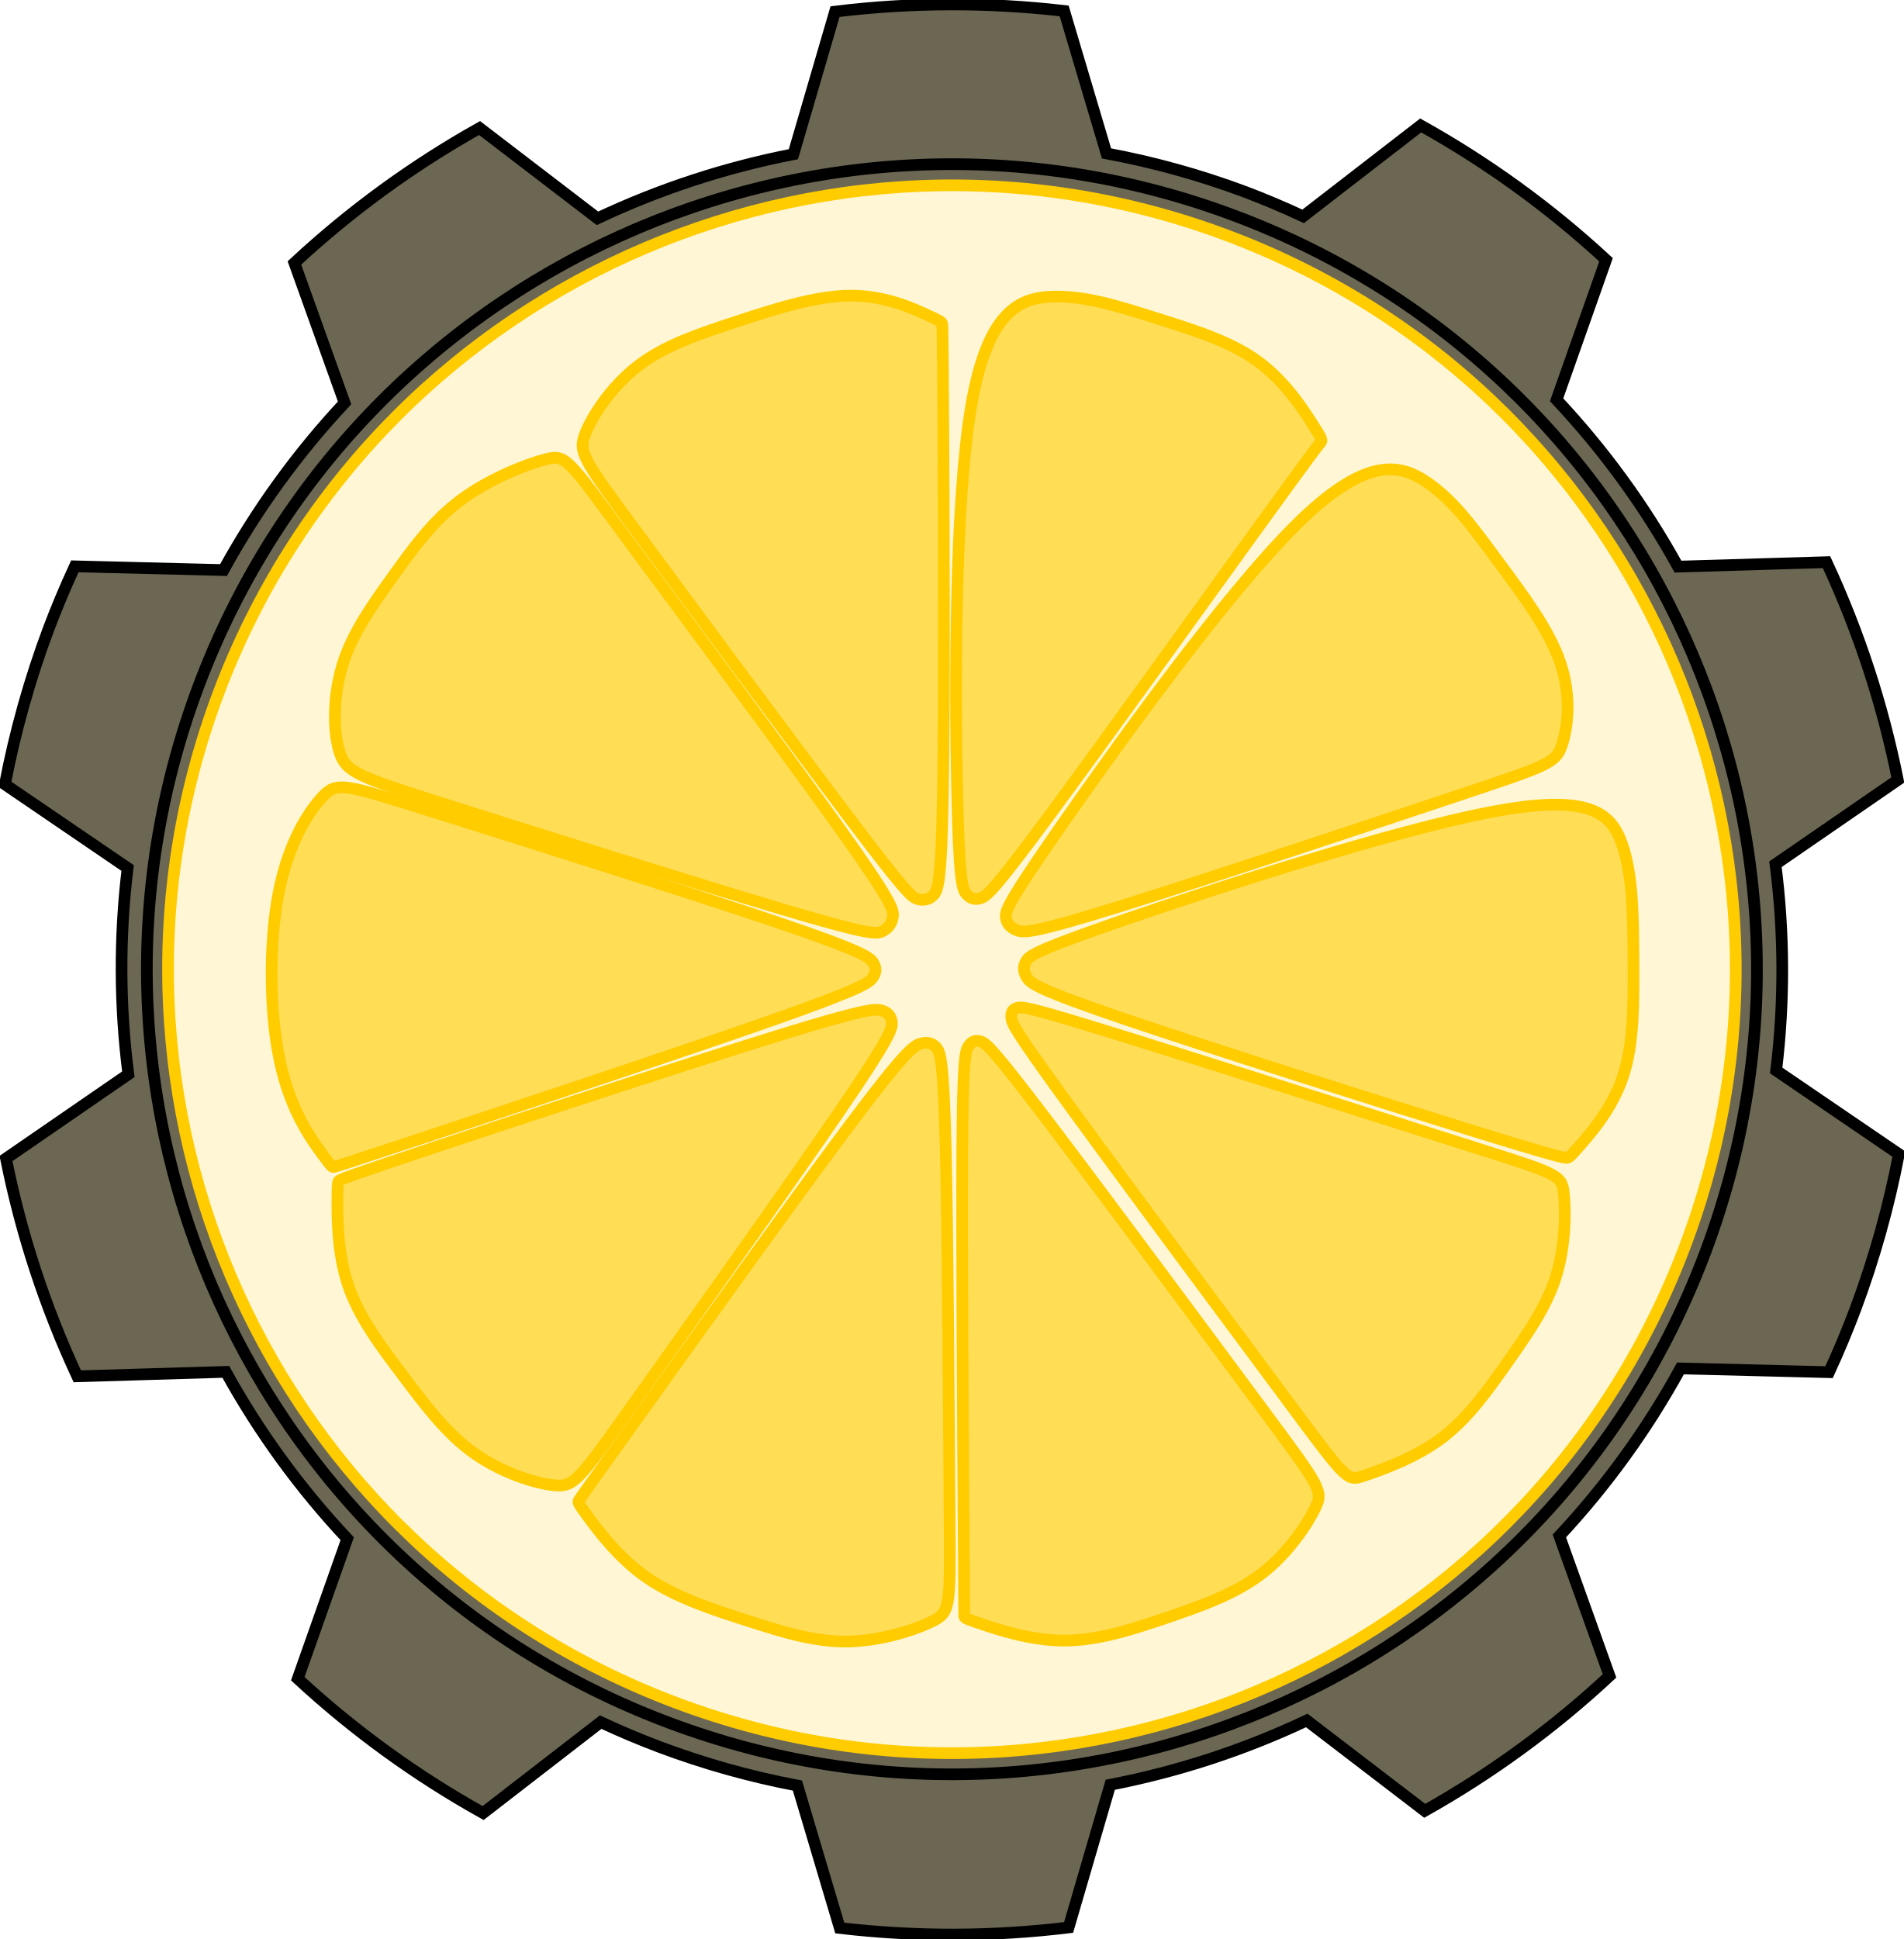
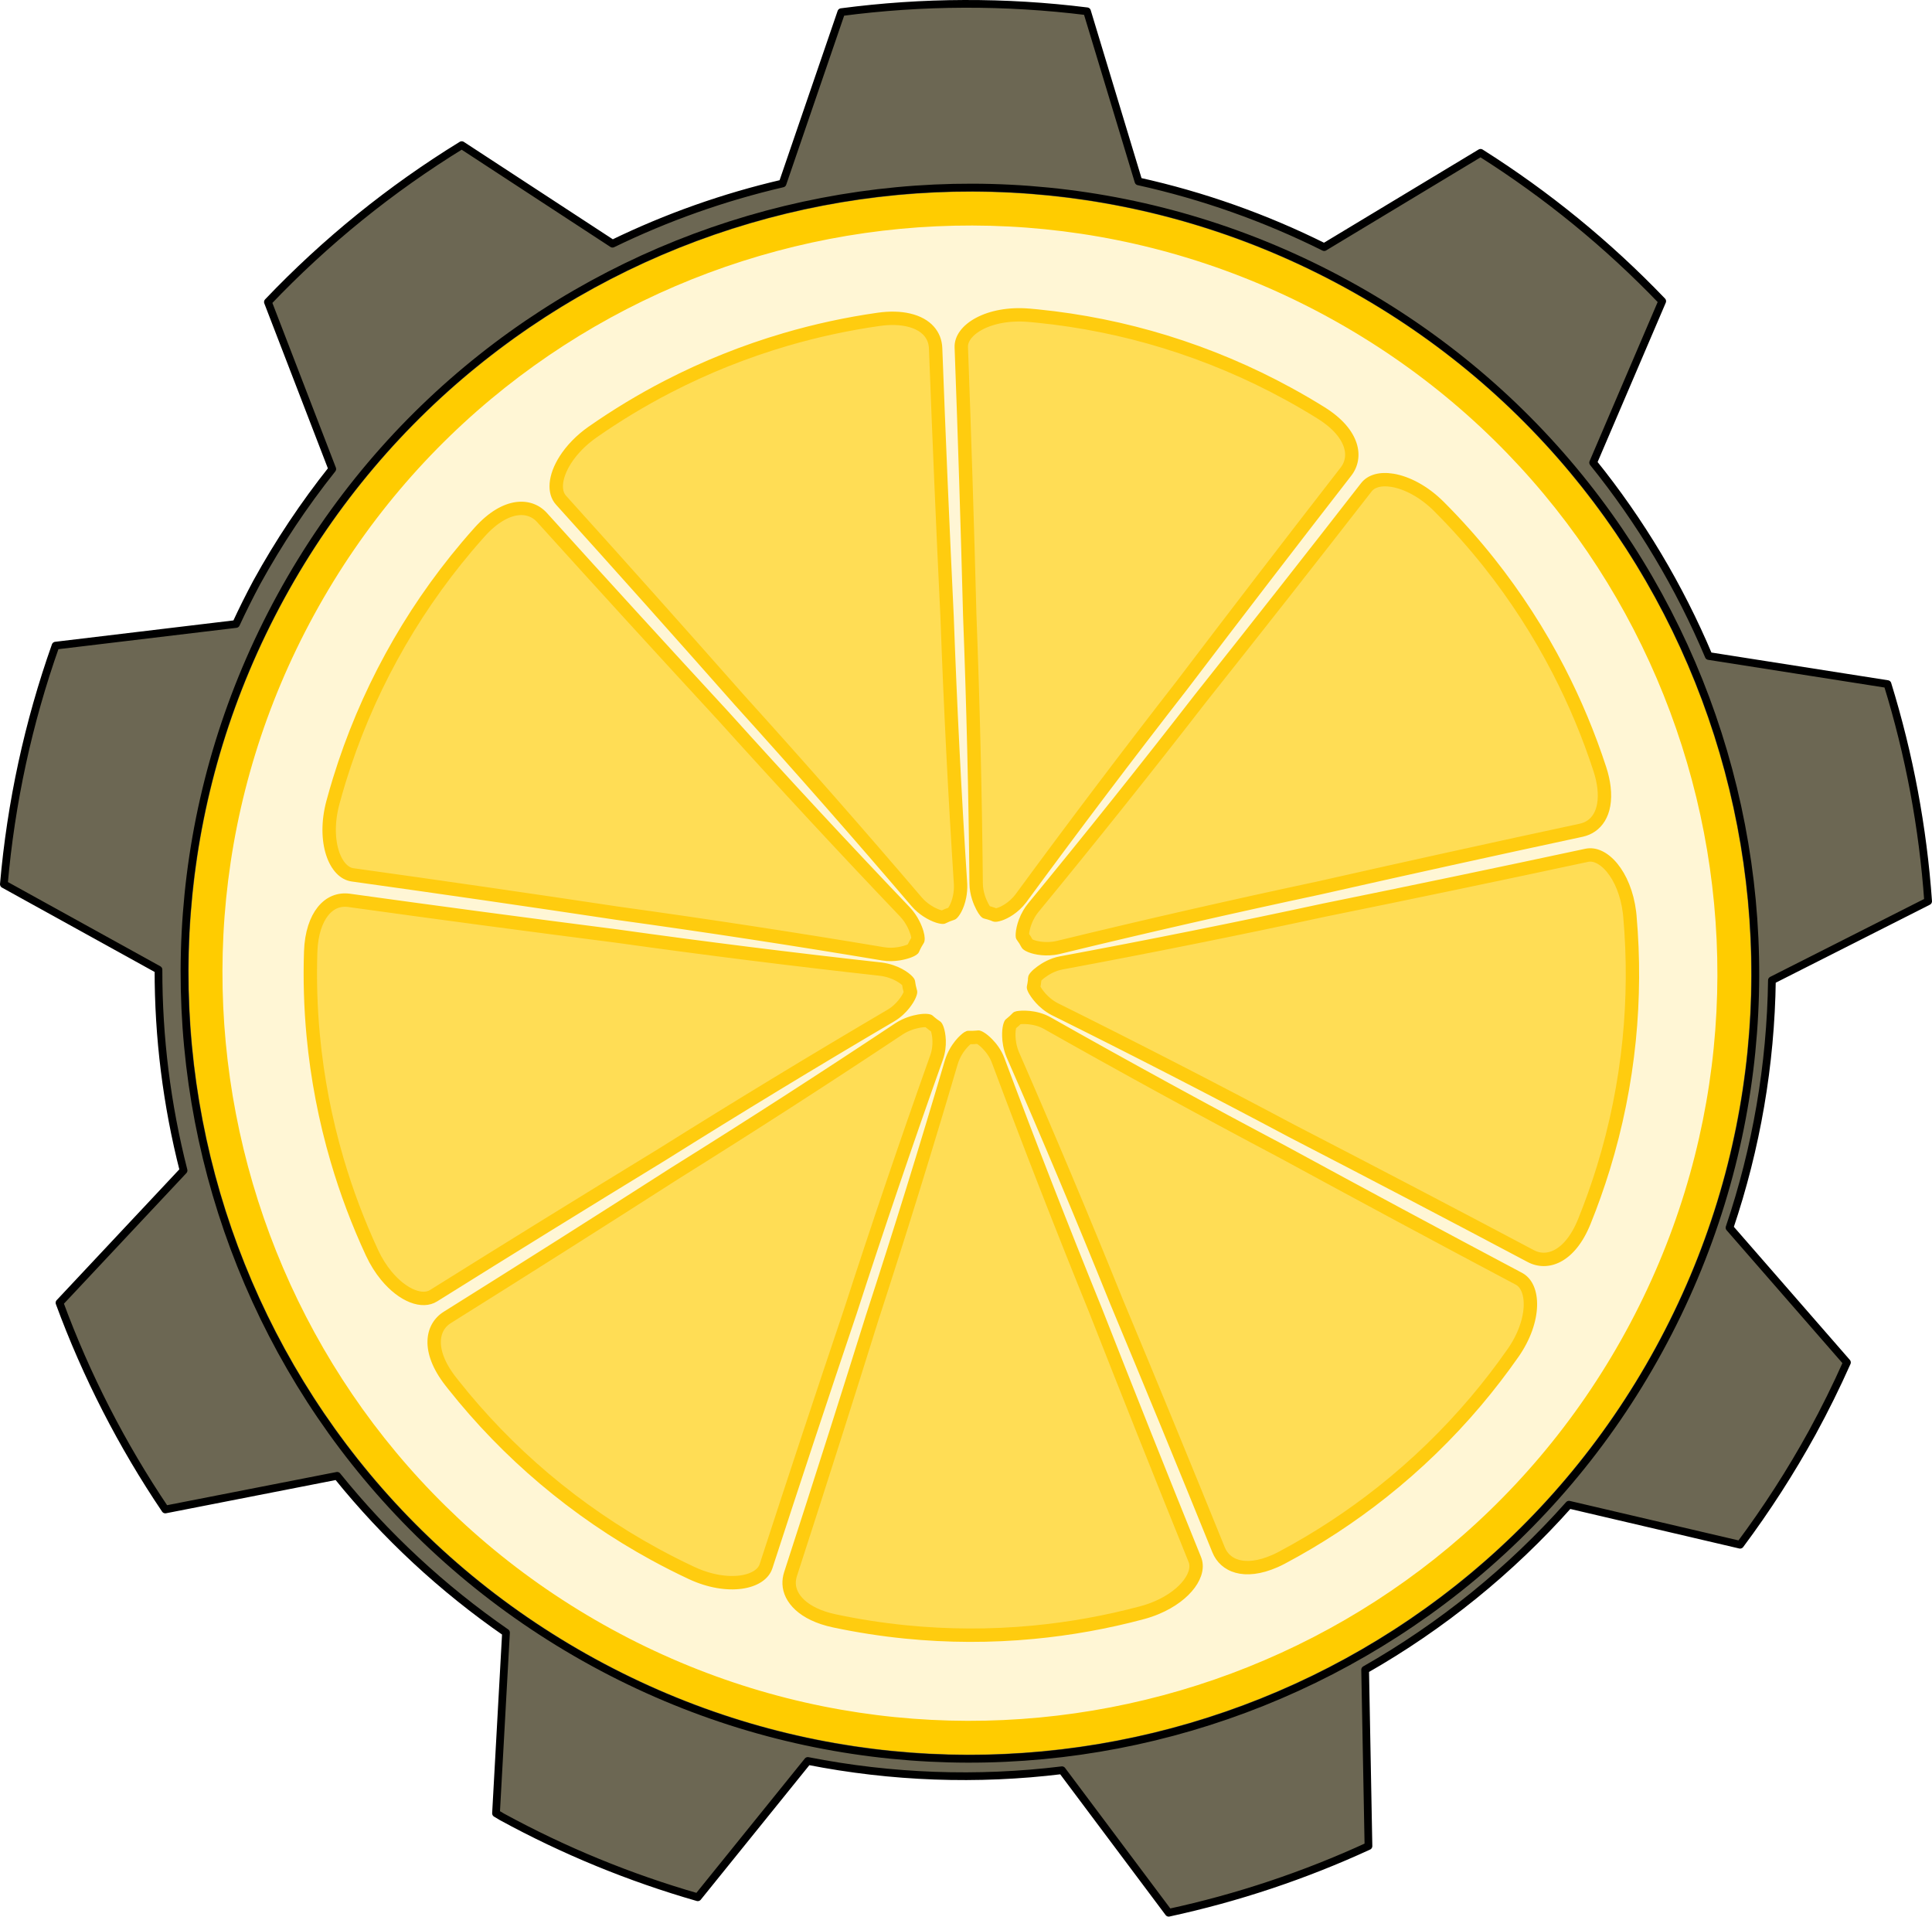
- <svg xmlns="http://www.w3.org/2000/svg" width="616.821" height="628.194" version="1.1" viewBox="0 0 163.2 166.21">
-   <g fill="#6c6753" fillOpacity="1" stroke="#000" strokeDasharray="none" strokeOpacity="1" transform="translate(-23.403 -17.154)">
-     <path strokeWidth="0.765" d="M182.463 129.351a82.75 82.75 0 003.718-13.268l-10.517-7.168a71.22 71.22 0 00-.062-17.68l10.488-7.222a82.75 82.75 0 00-6.112-18.67l-12.731.382a71.22 71.22 0 00-10.407-14.302l4.238-12.001a82.75 82.75 0 00-15.888-11.516l-10.078 7.795a71.22 71.22 0 00-5.05-2.13 71.22 71.22 0 00-11.806-3.268l-3.63-12.212a82.75 82.75 0 00-19.641.06l-3.57 12.222a71.22 71.22 0 00-16.796 5.496l-10.106-7.74a82.75 82.75 0 00-15.872 11.564l4.3 11.997a71.22 71.22 0 00-10.379 14.33L29.817 65.7a82.75 82.75 0 00-2.273 5.422 82.75 82.75 0 00-3.718 13.269l10.517 7.168a71.22 71.22 0 00.062 17.68l-10.488 7.222a82.75 82.75 0 006.112 18.67l12.731-.382a71.22 71.22 0 0010.407 14.302l-4.238 12.001a82.75 82.75 0 0015.888 11.516l10.077-7.795a71.22 71.22 0 005.051 2.13 71.22 71.22 0 0011.817 3.308l3.629 12.21a82.75 82.75 0 0019.616-.046l3.57-12.23a71.22 71.22 0 0016.846-5.513l10.113 7.745a82.75 82.75 0 0015.841-11.564l-4.3-11.996a71.22 71.22 0 0010.382-14.363l12.737.322a82.75 82.75 0 002.267-5.424z" />
-     <circle cx="56.883" cy="-133.557" r="68.993" strokeWidth="0.762" transform="rotate(110.6)" />
-   </g>
-   <g display="inline" transform="translate(-23.403 -17.154)">
-     <circle cx="56.883" cy="-133.557" r="67.179" fill="#fff6d5" fillOpacity="1" stroke="#fc0" strokeDasharray="none" strokeOpacity="1" strokeWidth="2.765" transform="rotate(110.6)" />
-   </g>
-   <g fill="#fd5" stroke="#fc0" strokeDasharray="none" strokeLinecap="butt" strokeLinejoin="miter" strokeOpacity="1" strokeWidth="0.765" transform="translate(-23.403 -17.154)">
-     <path d="M140.355 143.648c1.441-.493 4.324-1.478 6.64-3.222 2.315-1.745 4.062-4.247 5.734-6.631 1.672-2.384 3.268-4.648 4.076-7.272.808-2.624.829-5.607.647-7.14-.18-1.535-.564-1.62-8.073-4-7.51-2.38-22.144-7.055-29.84-9.448-7.694-2.393-8.45-2.504-8.902-2.396-.453.108-.604.434-.528.93.076.496.38 1.162 5.218 7.803 4.839 6.64 14.213 19.254 18.9 25.561 4.687 6.308 4.687 6.308 6.128 5.815z" />
-     <path fillOpacity="1" d="M107.483 156.34c1.416.481 4.247 1.441 7.131 1.445 2.885.004 5.821-.95 8.767-1.948 2.946-.998 5.9-2.042 8.19-3.8 2.29-1.76 3.913-4.234 4.594-5.648.68-1.413.419-1.766-4.247-8.065-4.665-6.299-13.734-18.544-18.558-24.902-4.824-6.357-5.405-6.826-5.87-6.987-.465-.162-.814-.017-1.086.437-.272.453-.466 1.216-.512 9.178-.047 7.963.055 23.126.109 30.96.054 7.836.06 8.344.063 8.597.003.254.003.254 1.42.734z" />
-     <path d="M73.775 147.119c.872 1.189 2.615 3.568 5.09 5.276 2.475 1.708 5.683 2.745 8.655 3.698 2.972.953 5.71 1.82 8.572 1.77 2.863-.051 5.853-1.022 7.33-1.78 1.476-.757 1.44-1.302 1.382-9.175-.058-7.873-.137-23.073-.323-31.004-.187-7.932-.48-8.594-.83-8.973-.35-.378-.757-.473-1.317-.32-.56.154-1.274.555-6.029 6.897-4.754 6.343-13.548 18.627-18.122 25.021-4.573 6.394-4.927 6.897-5.103 7.149-.176.251-.176.251.695 1.44z" />
-     <path d="M52.329 119.943c-.009 1.533-.026 4.6.915 7.38.94 2.781 2.839 5.277 4.702 7.751 1.864 2.475 3.692 4.93 6.06 6.622 2.367 1.693 5.274 2.624 6.943 2.78 1.67.157 2.102-.463 6.674-6.884 4.573-6.42 13.286-18.643 17.714-25.112 4.429-6.47 4.573-7.185 4.516-7.699-.057-.514-.315-.827-.84-1-.527-.171-1.322-.202-8.88 2.138-7.56 2.34-21.882 7.05-29.308 9.526-7.427 2.477-7.957 2.72-8.222 2.842-.265.122-.266.122-.274 1.656z" />
-     <path d="M50.98 116.024c-.891-1.215-2.673-3.646-3.583-7.87-.911-4.226-.95-10.246-.09-14.574.86-4.329 2.62-6.965 3.799-8.192 1.179-1.227 1.776-1.045 9.325 1.329 7.549 2.374 22.048 6.94 29.557 9.482 7.51 2.541 8.029 3.058 8.285 3.5.257.444.25.813-.055 1.25-.306.437-.91.943-8.442 3.597s-21.99 7.456-29.461 9.93c-7.472 2.474-7.958 2.618-8.201 2.69-.243.073-.243.073-1.134-1.142z" />
-     <path d="M70.185 56.517c-1.684.438-4.85 1.688-7.273 3.49-2.424 1.803-4.107 4.157-5.822 6.546-1.715 2.39-3.462 4.812-4.317 7.56-.855 2.75-.82 5.824-.254 7.548.567 1.723 1.664 2.095 9.196 4.483 7.53 2.389 21.496 6.792 28.818 8.968 7.323 2.175 8.003 2.123 8.505 1.878a1.59 1.59 0 00.905-1.268c.078-.585-.094-1.315-4.747-7.822-4.654-6.507-13.789-18.79-18.457-25.118-4.669-6.329-4.87-6.703-6.554-6.265z" />
-     <path d="M102.95 44.183c-1.216-.566-3.65-1.699-6.645-1.687-2.996.013-6.553 1.169-9.782 2.23-3.229 1.063-6.13 2.03-8.412 3.78-2.282 1.75-3.945 4.282-4.552 5.853-.606 1.572-.157 2.184 4.516 8.508 4.672 6.325 13.567 18.36 18.269 24.576 4.702 6.216 5.21 6.61 5.699 6.768.489.157.96.076 1.353-.301.395-.377.713-1.05.843-9s.073-23.173.03-31.08c-.044-7.906-.073-8.493-.087-8.787-.014-.294-.015-.294-1.231-.86z" />
-     <path d="M135.989 53.62c-.795-1.256-2.383-3.768-4.779-5.507-2.395-1.739-5.596-2.705-8.646-3.669-3.05-.963-5.948-1.925-8.82-1.866-2.872.06-5.717 1.139-7.116 9.552-1.399 8.412-1.352 24.158-1.186 32.369.167 8.21.453 8.887.797 9.286.345.4.747.52 1.246.356.498-.164 1.092-.614 5.746-6.905s13.367-18.423 17.97-24.79c4.601-6.367 5.092-6.968 5.337-7.269.245-.3.245-.3-.55-1.557z" />
-     <path d="M157.283 81.064c.518-1.494.85-4.248-.134-7.13-.983-2.884-3.281-5.896-5.302-8.633-2.02-2.738-3.763-5.2-6.097-6.795-2.334-1.593-5.257-2.318-11.307 3.703-6.05 6.021-15.226 18.787-19.93 25.535-4.705 6.748-4.939 7.478-4.885 8.027.053.55.393.92.964 1.133.57.213 1.37.268 8.868-2.071 7.5-2.34 21.696-7.073 29.148-9.557 7.451-2.484 8.157-2.718 8.675-4.212z" />
-     <path fillOpacity="1" d="M158.816 115.374c.935-1.061 2.806-3.185 3.73-5.984.925-2.799.902-6.274.884-9.875-.018-3.601-.032-7.33-.98-10.02-.947-2.69-2.828-4.343-11.257-2.732-8.428 1.61-23.402 6.485-31.183 9.159-7.78 2.674-8.366 3.147-8.643 3.616-.276.47-.243.936.08 1.431.324.495.939 1.019 8.408 3.554 7.47 2.534 21.795 7.08 29.275 9.4 7.48 2.322 8.115 2.417 8.433 2.465.318.048.318.048 1.253-1.014z" />
+ <svg xmlns="http://www.w3.org/2000/svg" width="250.405mm" height="248.349mm" viewBox="0 0 250.405 248.349" version="1.1" id="svg5">
+   <defs id="defs2">
+     <clipPath clipPathUnits="userSpaceOnUse" id="clipPath3647">
+       <path id="path3649" style="fill:none;fill-opacity:1;stroke:#ffcc0f;stroke-width:0.5;stroke-linecap:round;stroke-linejoin:round;stroke-dasharray:none;stroke-opacity:1" d="m 316.362,146.476 c -0.308,2.782 -0.743,5.558 -1.307,8.322 v 0 c -1.214,5.928 -3.009,11.71 -5.365,17.284 v 0 c -2.175,5.138 -4.803,10.049 -7.858,14.69 -0.209,0.317 -0.422,0.617 -0.638,0.898 0,0 0,0 0,0 -3.034,3.954 -6.388,4.238 -8.521,2.502 -9.571,-7.832 -19.184,-15.613 -28.837,-23.342 -9.487,-7.785 -19.084,-15.434 -28.787,-22.944 -0.901,-0.72 -1.488,-1.537 -1.849,-2.153 -0.627,-1.066 -0.761,-1.86 -0.661,-2.109 0.022,-0.049 0.043,-0.098 0.064,-0.147 0.147,-0.345 0.272,-0.716 0.367,-1.087 0.025,-0.096 0.112,-0.211 0.259,-0.336 0.393,-0.33 2.173,-1.483 4.359,-1.451 12.307,0.177 24.616,0.18 36.925,0.009 12.329,-0.023 24.658,-0.111 36.987,-0.265 2.99,-0.037 5.499,4.394 4.864,10.13 z m -27.889,56.294 c -3.716,3.544 -7.722,6.77 -11.987,9.653 v 0 c -4.909,3.317 -10.129,6.151 -15.606,8.469 -3.068,1.297 -6.198,2.424 -9.381,3.377 -4.467,1.338 -7.473,0.221 -8.673,-1.774 -0.273,-0.454 -0.46,-0.958 -0.564,-1.499 -1.24,-6.579 -2.5,-13.154 -3.779,-19.725 -1.084,-5.568 -2.181,-11.133 -3.293,-16.695 -2.26,-12.062 -4.693,-24.091 -7.3,-36.081 -0.456,-2.254 0.198,-4.041 0.46,-4.514 0.102,-0.182 0.207,-0.299 0.298,-0.348 0.335,-0.163 0.669,-0.357 0.982,-0.568 0.06,-0.041 0.121,-0.083 0.181,-0.126 0.228,-0.163 1.014,-0.169 2.09,0.161 0.721,0.222 1.722,0.635 2.627,1.419 9.308,8.053 18.73,15.974 28.264,23.761 9.455,7.912 18.953,15.774 28.492,23.586 2.008,1.644 1.58,5.608 -1.334,9.285 0,0 0,0 0,0 -0.441,0.556 -0.934,1.099 -1.478,1.617 z m -57.552,25.171 c -1.925,0.121 -3.852,0.181 -5.777,0.18 -6.164,0.003 -12.338,-0.618 -18.452,-1.864 v 0 c -5.928,-1.214 -11.71,-3.009 -17.284,-5.365 -0.199,-0.084 -0.397,-0.169 -0.595,-0.255 -5.295,-2.285 -6.387,-5.882 -4.961,-8.439 6.054,-10.784 12.05,-21.601 17.987,-32.449 6.021,-10.694 11.888,-21.472 17.599,-32.332 0.646,-1.185 1.503,-1.989 2.083,-2.45 0.777,-0.619 1.383,-0.837 1.627,-0.785 0.108,0.027 0.216,0.052 0.324,0.073 0.31,0.066 0.649,0.112 1.002,0.139 0.157,0.012 0.391,0.15 0.669,0.407 0.544,0.498 1.66,1.892 1.971,3.84 1.94,12.153 4.055,24.28 6.343,36.375 2.147,12.14 4.359,24.269 6.637,36.386 0.553,2.94 -3.427,6.177 -9.174,6.538 z m -60.227,-17.714 c -3.703,-2.731 -7.191,-5.733 -10.445,-8.986 v 0 c -4.149,-4.149 -7.889,-8.682 -11.182,-13.553 v -1e-5 c -2.182,-3.23 -4.155,-6.594 -5.91,-10.077 -1.199,-2.381 -1.526,-4.475 -1.251,-6.082 0.311,-1.814 1.378,-3.017 2.859,-3.583 11.565,-4.381 23.106,-8.825 34.622,-13.332 11.481,-4.334 22.899,-8.833 34.248,-13.497 0.277,-0.109 0.546,-0.196 0.802,-0.267 0,0 0,0 0,0 1.962,-0.536 3.469,-0.189 3.91,0.033 0.109,0.055 0.187,0.114 0.232,0.172 0.255,0.351 0.547,0.693 0.855,1.001 0.018,0.018 0.037,0.037 0.056,0.055 0.22,0.216 0.381,1.155 0.14,2.478 -0.125,0.682 -0.374,1.564 -0.894,2.433 -6.321,10.561 -12.491,21.212 -18.508,31.952 -6.155,10.683 -12.252,21.399 -18.292,32.148 -1.118,1.99 -4.317,2.435 -7.917,0.979 0,0 0,0 0,0 -1.113,-0.45 -2.244,-1.076 -3.326,-1.875 z m -34.758,-52.279 c -0.253,-1.045 -0.487,-2.096 -0.703,-3.15 v -1e-5 c -1.246,-6.114 -1.867,-12.287 -1.864,-18.452 -0.003,-6.164 0.618,-12.338 1.864,-18.452 v 0 c 0.181,-0.883 0.375,-1.764 0.581,-2.64 1.323,-5.614 4.677,-7.325 7.444,-6.368 11.676,4.077 23.373,8.092 35.092,12.043 11.581,4.06 23.219,7.953 34.91,11.678 1.482,0.496 2.526,1.358 3.057,1.88 0.544,0.536 0.783,1 0.774,1.244 -0.014,0.202 -0.021,0.408 -0.022,0.615 8e-4,0.281 0.014,0.56 0.039,0.83 0.019,0.203 -0.154,0.555 -0.513,0.973 -0.482,0.559 -1.622,1.671 -3.238,2.232 -11.628,4.034 -23.198,8.236 -34.706,12.605 -11.578,4.237 -23.134,8.537 -34.666,12.899 -2.797,1.058 -6.684,-2.291 -8.049,-7.936 z m 6.987,-62.399 c 1.813,-3.65 3.864,-7.171 6.144,-10.545 v 0 c 3.292,-4.871 7.032,-9.404 11.182,-13.553 l 1e-5,-2e-6 c 3.13,-3.13 6.478,-6.027 10.026,-8.675 1.364,-1.018 2.677,-1.665 3.87,-2 2.775,-0.778 4.832,0.129 5.905,1.917 6.331,10.624 12.719,21.214 19.163,31.769 6.269,10.551 12.688,21.01 19.255,31.375 0.364,0.594 0.605,1.175 0.767,1.681 0,0 0,0 0,0 0.502,1.57 0.36,2.739 0.181,3.1 -0.023,0.046 -0.048,0.084 -0.073,0.112 -0.323,0.334 -0.626,0.702 -0.882,1.077 -0.011,0.017 -0.026,0.034 -0.042,0.05 -0.252,0.249 -1.341,0.577 -2.88,0.45 -0.586,-0.049 -1.287,-0.168 -2.016,-0.446 -11.501,-4.384 -23.065,-8.602 -34.689,-12.653 -11.593,-4.196 -23.209,-8.33 -34.847,-12.401 -1.805,-0.631 -2.794,-2.88 -2.589,-5.859 0.116,-1.683 0.614,-3.558 1.527,-5.398 z m 45.409,-43.286 c 0.358,-0.157 0.716,-0.311 1.076,-0.464 5.574,-2.357 11.356,-4.152 17.284,-5.365 6.114,-1.246 12.287,-1.867 18.452,-1.864 1.753,-7.94e-4 3.506,0.049 5.258,0.149 5.712,0.326 7.982,3.325 7.523,6.218 -1.973,12.208 -3.881,24.427 -5.723,36.655 -1.974,12.112 -3.774,24.251 -5.401,36.413 -0.271,1.819 -1.141,3.094 -1.657,3.66 -0.374,0.414 -0.693,0.624 -0.883,0.65 -0.276,0.027 -0.542,0.067 -0.789,0.12 -0.171,0.035 -0.344,0.076 -0.516,0.124 -0.213,0.059 -0.686,-0.105 -1.3,-0.515 -0.64,-0.426 -1.753,-1.289 -2.497,-2.621 -6.004,-10.744 -12.162,-21.402 -18.473,-31.972 -6.193,-10.661 -12.443,-21.289 -18.751,-31.883 -1.53,-2.569 1.076,-6.974 6.395,-9.305 z m 62.665,-3.99 c 3.356,0.984 6.654,2.161 9.883,3.526 5.477,2.319 10.696,5.152 15.606,8.469 v 2e-6 c 4.121,2.785 8,5.891 11.609,9.294 0.721,0.68 1.316,1.366 1.792,2.04 2.25,3.185 1.818,5.959 -0.032,7.562 -9.367,8.075 -18.691,16.199 -27.971,24.373 -9.306,8 -18.498,16.132 -27.571,24.392 -0.709,0.626 -1.441,1.027 -2.037,1.284 -1.38,0.595 -2.382,0.576 -2.634,0.418 -0.004,-0.003 -0.008,-0.005 -0.011,-0.008 -0.369,-0.249 -0.768,-0.473 -1.163,-0.653 -0.054,-0.025 -0.111,-0.072 -0.168,-0.142 -0.27,-0.331 -0.883,-1.747 -0.828,-3.594 0.011,-0.344 0.045,-0.715 0.119,-1.103 2.305,-12.09 4.436,-24.214 6.391,-36.367 2.104,-12.148 4.143,-24.307 6.116,-36.478 0.224,-1.38 1.366,-2.478 3.14,-3.1 2.034,-0.712 4.842,-0.771 7.76,0.085 z m 50.547,37.211 c 3.179,4.769 5.904,9.827 8.147,15.125 2.357,5.574 4.152,11.356 5.365,17.284 v 0 c 0.528,2.592 0.944,5.195 1.248,7.804 0.662,5.692 -1.903,8.42 -4.832,8.466 -12.366,0.156 -24.732,0.378 -37.095,0.665 -12.272,0.137 -24.54,0.448 -36.801,0.932 -2.069,0.05 -3.665,-0.816 -4.179,-1.157 -0.278,-0.187 -0.437,-0.362 -0.48,-0.494 -0.087,-0.306 -0.194,-0.61 -0.315,-0.895 -0.046,-0.109 -0.095,-0.219 -0.147,-0.328 -0.107,-0.224 -0.002,-0.849 0.392,-1.69 0.329,-0.706 0.946,-1.783 2.003,-2.644 9.539,-7.777 18.968,-15.69 28.284,-23.737 9.426,-7.947 18.81,-15.944 28.152,-23.991 2.189,-1.885 6.714,-0.283 9.929,4.184 0,0 0,0 0,0 0.112,0.156 0.222,0.314 0.329,0.476 z" />
+     </clipPath>
+   </defs>
+   <g id="layer1" transform="translate(-99.8445,-10.97862)">
+     <path id="path1114" style="fill:#6c6753;fill-opacity:1;stroke:#000000;stroke-width:1;stroke-linecap:round;stroke-linejoin:round;stroke-dasharray:none;stroke-opacity:1" d="m 291.741,30.781 -20.271,12.218 a 104.597,104.597 0 0 0 -24.069,-8.517 l -6.669,-22.04 a 125.149,125.149 0 0 0 -31.85,0.11 L 201.272,34.753 A 104.597,104.597 0 0 0 179.233,42.556 L 159.69,29.784 A 125.149,125.149 0 0 0 134.568,50.113 l 8.341,21.639 a 104.597,104.597 0 0 0 -9.78,14.679 104.597,104.597 0 0 0 -2.695,5.405 l -23.388,2.803 a 125.149,125.149 0 0 0 -6.701,30.916 l 20.04,11.072 a 104.597,104.597 0 0 0 3.251,26.019 l -16.081,17.146 a 125.149,125.149 0 0 0 13.715,26.782 l 22.272,-4.361 a 104.597,104.597 0 0 0 21.885,20.316 l -1.295,23.415 a 125.149,125.149 0 0 0 0.778,0.465 125.149,125.149 0 0 0 25.372,10.415 l 14.263,-17.663 a 104.597,104.597 0 0 0 32.942,1.202 l 13.832,18.466 a 125.149,125.149 0 0 0 25.891,-8.639 l -0.431,-22.849 a 104.597,104.597 0 0 0 26.419,-21.386 l 22.179,5.188 a 125.149,125.149 0 0 0 9.364,-14.549 125.149,125.149 0 0 0 4.485,-9.071 l -15.22,-17.46 a 104.597,104.597 0 0 0 5.495,-32.056 l 20.247,-10.243 A 125.149,125.149 0 0 0 344.481,99.621 L 321.31,95.984 A 104.597,104.597 0 0 0 306.332,70.926 l 8.951,-20.919 a 125.149,125.149 0 0 0 -23.541,-19.226 z" />
+     <circle style="fill:#fff6d5;fill-opacity:1;stroke:#ffcc00;stroke-width:4.379;stroke-linecap:round;stroke-linejoin:round;stroke-dasharray:none;stroke-opacity:1" id="circle6700" cx="263.665" cy="12.144" r="99.051" transform="rotate(28.65203)" />
+     <path id="path897" style="fill:#ffdd55;fill-opacity:1;stroke:#ffcc0f;stroke-width:0.47;stroke-linecap:round;stroke-linejoin:round;stroke-dasharray:none;stroke-opacity:1" d="m 296.453,186.675 c -1.508,2.157 -3.119,4.251 -4.831,6.278 v 0 c -3.675,4.345 -7.763,8.307 -12.221,11.844 v 0 c -4.111,3.259 -8.494,6.127 -13.108,8.579 -0.316,0.168 -0.626,0.319 -0.931,0.453 0,0 0,0 0,0 -4.287,1.894 -7.183,0.617 -8.16,-1.778 -4.367,-10.779 -8.791,-21.534 -13.272,-32.265 -4.319,-10.702 -8.789,-21.341 -13.41,-31.914 -0.419,-1 -0.535,-1.939 -0.555,-2.611 -0.037,-1.162 0.211,-1.878 0.406,-2.039 0.043,-0.029 0.08,-0.061 0.119,-0.093 0.276,-0.219 0.547,-0.468 0.793,-0.731 0.063,-0.068 0.188,-0.124 0.365,-0.161 0.473,-0.095 2.462,-0.244 4.251,0.768 10.076,5.695 20.233,11.248 30.468,16.657 10.185,5.54 20.399,11.027 30.642,16.459 2.484,1.318 2.557,6.105 -0.554,10.553 z m -48.398,33.88 c -4.665,1.249 -9.425,2.105 -14.245,2.561 v 0 c -5.547,0.524 -11.132,0.509 -16.697,-0.048 -3.116,-0.313 -6.208,-0.795 -9.264,-1.443 -4.289,-0.91 -6.267,-3.187 -6.357,-5.375 -0.022,-0.498 0.052,-0.998 0.21,-1.491 1.943,-5.989 3.868,-11.982 5.775,-17.982 1.616,-5.083 3.219,-10.171 4.811,-15.262 3.574,-10.973 6.989,-21.996 10.245,-33.066 0.64,-2.066 1.986,-3.246 2.414,-3.517 0.166,-0.104 0.305,-0.153 0.403,-0.152 0.35,0.018 0.713,0.003 1.066,-0.026 0.068,-0.01 0.137,-0.013 0.206,-0.023 0.262,-0.033 0.913,0.318 1.652,1.076 0.495,0.508 1.134,1.3 1.529,2.355 4.05,10.842 8.254,21.628 12.611,32.352 4.235,10.793 8.528,21.563 12.878,32.311 0.916,2.262 -1.225,5.34 -5.287,7.061 0,0 0,0 0,0 -0.614,0.26 -1.267,0.486 -1.949,0.668 z m -58.844,-5.178 c -1.643,-0.769 -3.26,-1.587 -4.848,-2.457 -5.088,-2.777 -9.903,-6.073 -14.386,-9.858 v 0 c -4.345,-3.674 -8.307,-7.763 -11.844,-12.221 -0.126,-0.16 -0.252,-0.319 -0.377,-0.479 -3.339,-4.273 -2.619,-7.734 -0.289,-9.201 9.858,-6.17 19.684,-12.392 29.475,-18.667 9.791,-6.11 19.492,-12.359 29.102,-18.746 1.068,-0.687 2.137,-0.963 2.824,-1.082 0.921,-0.16 1.518,-0.067 1.697,0.087 0.077,0.073 0.155,0.14 0.234,0.206 0.226,0.195 0.485,0.386 0.765,0.567 0.124,0.082 0.255,0.3 0.369,0.638 0.224,0.657 0.517,2.31 -0.105,4.058 -3.879,10.904 -7.602,21.864 -11.167,32.877 -3.703,10.987 -7.346,21.993 -10.93,33.02 -0.869,2.675 -5.613,3.553 -10.519,1.259 z m -41.714,-41.775 c -1.824,-3.924 -3.35,-7.974 -4.567,-12.125 v 0 c -1.553,-5.295 -2.596,-10.722 -3.116,-16.226 v -1e-5 c -0.345,-3.649 -0.456,-7.315 -0.333,-10.981 0.083,-2.506 0.758,-4.381 1.71,-5.583 1.075,-1.357 2.498,-1.868 3.975,-1.668 11.519,1.599 23.047,3.136 34.583,4.61 11.429,1.601 22.88,3.035 34.348,4.304 0.277,0.039 0.539,0.081 0.782,0.142 0,0 0,0 0,0 1.861,0.442 2.948,1.408 3.212,1.79 0.064,0.095 0.103,0.178 0.114,0.247 0.053,0.404 0.139,0.818 0.254,1.211 0.01,0.022 0.011,0.046 0.023,0.073 0.084,0.278 -0.206,1.125 -1.002,2.108 -0.411,0.506 -1.014,1.122 -1.835,1.605 -9.978,5.865 -19.872,11.873 -29.68,18.022 -9.896,6.041 -19.76,12.135 -29.591,18.282 -1.82,1.138 -4.661,0.063 -6.975,-2.761 0,0 0,0 0,0 -0.716,-0.874 -1.366,-1.9 -1.899,-3.047 z m -5.111,-58.815 c 0.263,-0.977 0.543,-1.949 0.841,-2.917 v -1e-5 c 1.728,-5.607 4,-10.982 6.782,-16.067 2.777,-5.088 6.073,-9.903 9.858,-14.386 v 0 c 0.548,-0.648 1.104,-1.286 1.67,-1.917 3.623,-4.036 7.163,-3.936 9.014,-1.898 7.797,8.629 15.64,17.217 23.529,25.761 7.726,8.573 15.575,17.033 23.543,25.378 1,1.078 1.473,2.259 1.675,2.93 0.207,0.687 0.195,1.178 0.078,1.376 -0.104,0.16 -0.203,0.327 -0.297,0.497 -0.127,0.232 -0.24,0.469 -0.343,0.702 -0.073,0.178 -0.377,0.389 -0.862,0.572 -0.65,0.244 -2.092,0.648 -3.679,0.382 -11.415,-1.913 -22.857,-3.663 -34.324,-5.247 -11.465,-1.724 -22.94,-3.386 -34.423,-4.987 -2.785,-0.388 -4.483,-4.905 -3.064,-10.179 z m 33.902,-48.342 c 3.142,-2.195 6.422,-4.175 9.825,-5.932 v 0 c 4.913,-2.535 10.044,-4.589 15.339,-6.143 l 1e-5,3e-6 c 3.995,-1.172 8.064,-2.053 12.185,-2.638 1.584,-0.225 2.96,-0.167 4.095,0.095 2.641,0.609 3.929,2.285 4.008,4.244 0.434,11.622 0.931,23.241 1.489,34.857 0.416,11.533 0.997,23.059 1.742,34.573 0.033,0.654 -0.032,1.242 -0.126,1.733 0,0 0,0 0,0 -0.294,1.522 -0.938,2.423 -1.248,2.64 -0.041,0.025 -0.077,0.048 -0.112,0.06 -0.417,0.13 -0.833,0.297 -1.213,0.491 -0.016,0.011 -0.036,0.014 -0.059,0.023 -0.32,0.091 -1.367,-0.129 -2.58,-0.928 -0.461,-0.304 -0.986,-0.719 -1.463,-1.277 -7.514,-8.803 -15.155,-17.498 -22.921,-26.083 -7.675,-8.69 -15.396,-17.339 -23.165,-25.946 -1.205,-1.335 -1.007,-3.636 0.505,-6.003 0.855,-1.337 2.111,-2.66 3.694,-3.766 z m 56.99,-15.246 c 0.366,0.032 0.732,0.066 1.097,0.103 5.663,0.569 11.244,1.695 16.683,3.366 5.607,1.728 10.982,4 16.067,6.782 1.447,0.79 2.871,1.621 4.272,2.494 4.566,2.844 5.088,6.343 3.404,8.523 -7.133,9.185 -14.217,18.408 -21.251,27.669 -7.09,9.105 -14.049,18.311 -20.876,27.614 -1.044,1.379 -2.337,2.039 -3.018,2.273 -0.495,0.173 -0.854,0.202 -1.021,0.138 -0.239,-0.105 -0.478,-0.188 -0.705,-0.257 -0.158,-0.044 -0.317,-0.095 -0.482,-0.129 -0.205,-0.037 -0.519,-0.396 -0.84,-1.011 -0.336,-0.64 -0.865,-1.854 -0.879,-3.289 -0.11,-11.574 -0.386,-23.146 -0.828,-34.713 -0.304,-11.59 -0.669,-23.179 -1.097,-34.765 -0.104,-2.81 4.032,-5.27 9.473,-4.795 z m 53.512,24.963 c 2.326,2.326 4.517,4.784 6.566,7.366 3.474,4.383 6.504,9.075 9.059,14.026 v 2e-6 c 2.145,4.157 3.945,8.469 5.39,12.904 0.289,0.886 0.47,1.721 0.559,2.491 0.42,3.643 -1.186,5.737 -3.436,6.226 -11.371,2.44 -22.729,4.94 -34.073,7.501 -11.287,2.406 -22.538,4.972 -33.751,7.697 -0.867,0.197 -1.652,0.198 -2.26,0.141 -1.407,-0.131 -2.225,-0.599 -2.362,-0.844 -0.004,-0.003 -0.008,-0.005 -0.01,-0.008 -0.192,-0.372 -0.42,-0.737 -0.665,-1.063 -0.032,-0.046 -0.059,-0.11 -0.074,-0.193 -0.074,-0.395 0.059,-1.84 0.937,-3.34 0.165,-0.279 0.36,-0.569 0.596,-0.857 7.354,-8.938 14.578,-17.982 21.672,-27.129 7.214,-9.076 14.379,-18.191 21.495,-27.345 0.807,-1.038 2.245,-1.429 3.989,-1.142 1.999,0.33 4.343,1.547 6.366,3.569 z m 24.934,53.499 c 0.473,5.369 0.441,10.771 -0.097,16.155 -0.569,5.663 -1.695,11.244 -3.366,16.683 v 0 c -0.732,2.378 -1.563,4.713 -2.489,7.003 -2.019,4.996 -5.367,6.09 -7.805,4.807 -10.276,-5.447 -20.58,-10.84 -30.912,-16.177 -10.189,-5.42 -20.453,-10.696 -30.789,-15.824 -1.73,-0.892 -2.656,-2.326 -2.927,-2.839 -0.145,-0.279 -0.197,-0.496 -0.173,-0.624 0.067,-0.292 0.112,-0.591 0.144,-0.881 -0.007,-0.112 0.003,-0.224 0.029,-0.337 -0.004,-0.234 0.381,-0.701 1.086,-1.218 0.59,-0.434 1.585,-1.044 2.845,-1.279 11.379,-2.116 22.728,-4.395 34.044,-6.835 11.362,-2.308 22.712,-4.676 34.049,-7.105 2.656,-0.569 5.668,2.794 6.307,7.93 0,0 0,0 0,0 0.021,0.179 0.043,0.359 0.058,0.541 z" />
+     <path id="path3645" style="fill:none;fill-opacity:1;stroke:#ffcc0f;stroke-width:3.19;stroke-linecap:round;stroke-linejoin:round;stroke-dasharray:none;stroke-opacity:1" d="m 316.362,146.476 c -0.308,2.782 -0.743,5.558 -1.307,8.322 v 0 c -1.214,5.928 -3.009,11.71 -5.365,17.284 v 0 c -2.175,5.138 -4.803,10.049 -7.858,14.69 -0.209,0.317 -0.422,0.617 -0.638,0.898 0,0 0,0 0,0 -3.034,3.954 -6.388,4.238 -8.521,2.502 -9.571,-7.832 -19.184,-15.613 -28.837,-23.342 -9.487,-7.785 -19.084,-15.434 -28.787,-22.944 -0.901,-0.72 -1.488,-1.537 -1.849,-2.153 -0.627,-1.066 -0.761,-1.86 -0.661,-2.109 0.022,-0.049 0.043,-0.098 0.064,-0.147 0.147,-0.345 0.272,-0.716 0.367,-1.087 0.025,-0.096 0.112,-0.211 0.259,-0.336 0.393,-0.33 2.173,-1.483 4.359,-1.451 12.307,0.177 24.616,0.18 36.925,0.009 12.329,-0.023 24.658,-0.111 36.987,-0.265 2.99,-0.037 5.499,4.394 4.864,10.13 z m -27.889,56.294 c -3.716,3.544 -7.722,6.77 -11.987,9.653 v 0 c -4.909,3.317 -10.129,6.151 -15.606,8.469 -3.068,1.297 -6.198,2.424 -9.381,3.377 -4.467,1.338 -7.473,0.221 -8.673,-1.774 -0.273,-0.454 -0.46,-0.958 -0.564,-1.499 -1.24,-6.579 -2.5,-13.154 -3.779,-19.725 -1.084,-5.568 -2.181,-11.133 -3.293,-16.695 -2.26,-12.062 -4.693,-24.091 -7.3,-36.081 -0.456,-2.254 0.198,-4.041 0.46,-4.514 0.102,-0.182 0.207,-0.299 0.298,-0.348 0.335,-0.163 0.669,-0.357 0.982,-0.568 0.06,-0.041 0.121,-0.083 0.181,-0.126 0.228,-0.163 1.014,-0.169 2.09,0.161 0.721,0.222 1.722,0.635 2.627,1.419 9.308,8.053 18.73,15.974 28.264,23.761 9.455,7.912 18.953,15.774 28.492,23.586 2.008,1.644 1.58,5.608 -1.334,9.285 0,0 0,0 0,0 -0.441,0.556 -0.934,1.099 -1.478,1.617 z m -57.552,25.171 c -1.925,0.121 -3.852,0.181 -5.777,0.18 -6.164,0.003 -12.338,-0.618 -18.452,-1.864 v 0 c -5.928,-1.214 -11.71,-3.009 -17.284,-5.365 -0.199,-0.084 -0.397,-0.169 -0.595,-0.255 -5.295,-2.285 -6.387,-5.882 -4.961,-8.439 6.054,-10.784 12.05,-21.601 17.987,-32.449 6.021,-10.694 11.888,-21.472 17.599,-32.332 0.646,-1.185 1.503,-1.989 2.083,-2.45 0.777,-0.619 1.383,-0.837 1.627,-0.785 0.108,0.027 0.216,0.052 0.324,0.073 0.31,0.066 0.649,0.112 1.002,0.139 0.157,0.012 0.391,0.15 0.669,0.407 0.544,0.498 1.66,1.892 1.971,3.84 1.94,12.153 4.055,24.28 6.343,36.375 2.147,12.14 4.359,24.269 6.637,36.386 0.553,2.94 -3.427,6.177 -9.174,6.538 z m -60.227,-17.714 c -3.703,-2.731 -7.191,-5.733 -10.445,-8.986 v 0 c -4.149,-4.149 -7.889,-8.682 -11.182,-13.553 v -1e-5 c -2.182,-3.23 -4.155,-6.594 -5.91,-10.077 -1.199,-2.381 -1.526,-4.475 -1.251,-6.082 0.311,-1.814 1.378,-3.017 2.859,-3.583 11.565,-4.381 23.106,-8.825 34.622,-13.332 11.481,-4.334 22.899,-8.833 34.248,-13.497 0.277,-0.109 0.546,-0.196 0.802,-0.267 0,0 0,0 0,0 1.962,-0.536 3.469,-0.189 3.91,0.033 0.109,0.055 0.187,0.114 0.232,0.172 0.255,0.351 0.547,0.693 0.855,1.001 0.018,0.018 0.037,0.037 0.056,0.055 0.22,0.216 0.381,1.155 0.14,2.478 -0.125,0.682 -0.374,1.564 -0.894,2.433 -6.321,10.561 -12.491,21.212 -18.508,31.952 -6.155,10.683 -12.252,21.399 -18.292,32.148 -1.118,1.99 -4.317,2.435 -7.917,0.979 0,0 0,0 0,0 -1.113,-0.45 -2.244,-1.076 -3.326,-1.875 z m -34.758,-52.279 c -0.253,-1.045 -0.487,-2.096 -0.703,-3.15 v -1e-5 c -1.246,-6.114 -1.867,-12.287 -1.864,-18.452 -0.003,-6.164 0.618,-12.338 1.864,-18.452 v 0 c 0.181,-0.883 0.375,-1.764 0.581,-2.64 1.323,-5.614 4.677,-7.325 7.444,-6.368 11.676,4.077 23.373,8.092 35.092,12.043 11.581,4.06 23.219,7.953 34.91,11.678 1.482,0.496 2.526,1.358 3.057,1.88 0.544,0.536 0.783,1 0.774,1.244 -0.014,0.202 -0.021,0.408 -0.022,0.615 8.7e-4,0.281 0.014,0.56 0.039,0.83 0.019,0.203 -0.154,0.555 -0.513,0.973 -0.482,0.559 -1.622,1.671 -3.238,2.232 -11.628,4.034 -23.198,8.236 -34.706,12.605 -11.578,4.237 -23.134,8.537 -34.666,12.899 -2.797,1.058 -6.684,-2.291 -8.049,-7.936 z m 6.987,-62.399 c 1.813,-3.65 3.864,-7.171 6.144,-10.545 v 0 c 3.292,-4.871 7.032,-9.404 11.182,-13.553 l 1e-5,-10e-7 c 3.13,-3.13 6.478,-6.027 10.026,-8.675 1.364,-1.018 2.677,-1.665 3.87,-2 2.775,-0.778 4.832,0.129 5.905,1.917 6.331,10.624 12.719,21.214 19.163,31.769 6.269,10.551 12.688,21.01 19.255,31.375 0.364,0.594 0.605,1.175 0.767,1.681 0,0 0,0 0,0 0.502,1.57 0.36,2.739 0.181,3.1 -0.023,0.046 -0.048,0.084 -0.073,0.112 -0.323,0.334 -0.626,0.702 -0.882,1.077 -0.011,0.017 -0.026,0.034 -0.042,0.05 -0.252,0.249 -1.341,0.577 -2.88,0.45 -0.586,-0.049 -1.287,-0.168 -2.016,-0.446 -11.501,-4.384 -23.065,-8.602 -34.689,-12.653 -11.593,-4.196 -23.209,-8.33 -34.847,-12.401 -1.805,-0.631 -2.794,-2.88 -2.589,-5.859 0.116,-1.683 0.614,-3.558 1.527,-5.398 z m 45.409,-43.286 c 0.358,-0.157 0.716,-0.311 1.076,-0.464 5.574,-2.357 11.356,-4.152 17.284,-5.365 6.114,-1.246 12.287,-1.867 18.452,-1.864 1.753,-8.14e-4 3.506,0.049 5.258,0.149 5.712,0.326 7.982,3.325 7.523,6.218 -1.973,12.208 -3.881,24.427 -5.723,36.655 -1.974,12.112 -3.774,24.251 -5.401,36.413 -0.271,1.819 -1.141,3.094 -1.657,3.66 -0.374,0.414 -0.693,0.624 -0.883,0.65 -0.276,0.027 -0.542,0.067 -0.789,0.12 -0.171,0.035 -0.344,0.076 -0.516,0.124 -0.213,0.059 -0.686,-0.105 -1.3,-0.515 -0.64,-0.426 -1.753,-1.289 -2.497,-2.621 C 213.156,114.68 206.998,104.021 200.687,93.452 194.494,82.791 188.244,72.163 181.937,61.569 c -1.53,-2.569 1.076,-6.974 6.395,-9.305 z m 62.665,-3.99 c 3.356,0.984 6.654,2.161 9.883,3.526 5.477,2.319 10.696,5.152 15.606,8.469 v 2e-6 c 4.121,2.785 8,5.891 11.609,9.294 0.721,0.68 1.316,1.366 1.792,2.04 2.25,3.185 1.818,5.959 -0.032,7.562 -9.367,8.075 -18.691,16.199 -27.971,24.373 -9.306,8 -18.498,16.132 -27.571,24.392 -0.709,0.626 -1.441,1.027 -2.037,1.284 -1.38,0.595 -2.382,0.576 -2.634,0.418 -0.004,-0.003 -0.008,-0.005 -0.011,-0.008 -0.369,-0.249 -0.768,-0.473 -1.163,-0.653 -0.054,-0.025 -0.111,-0.072 -0.168,-0.142 -0.27,-0.331 -0.883,-1.747 -0.828,-3.594 0.011,-0.344 0.045,-0.715 0.119,-1.103 2.305,-12.09 4.436,-24.214 6.391,-36.367 2.104,-12.148 4.143,-24.307 6.116,-36.478 0.224,-1.38 1.366,-2.478 3.14,-3.1 2.034,-0.712 4.842,-0.771 7.76,0.085 z m 50.547,37.211 c 3.179,4.769 5.904,9.827 8.147,15.125 2.357,5.574 4.152,11.356 5.365,17.284 v 0 c 0.528,2.592 0.944,5.195 1.248,7.804 0.663,5.692 -1.903,8.42 -4.832,8.466 -12.366,0.156 -24.732,0.378 -37.095,0.665 -12.272,0.137 -24.54,0.448 -36.801,0.932 -2.069,0.05 -3.665,-0.816 -4.179,-1.157 -0.278,-0.187 -0.437,-0.362 -0.48,-0.494 -0.087,-0.306 -0.194,-0.61 -0.315,-0.895 -0.046,-0.109 -0.095,-0.219 -0.147,-0.328 -0.107,-0.224 -0.002,-0.849 0.392,-1.69 0.329,-0.706 0.946,-1.783 2.003,-2.644 9.539,-7.777 18.968,-15.69 28.284,-23.737 9.426,-7.947 18.81,-15.944 28.152,-23.991 2.189,-1.885 6.714,-0.283 9.929,4.184 0,0 0,0 0,0 0.112,0.156 0.222,0.314 0.329,0.476 z" clip-path="url(#clipPath3647)" transform="matrix(0.8252279,0.4509015,-0.4509015,0.8252279,101.4287,-76.84951)" />
+     <circle style="fill:none;fill-opacity:1;stroke:#000000;stroke-width:1;stroke-linecap:round;stroke-linejoin:round;stroke-dasharray:none;stroke-opacity:1" id="path5887" cx="263.665" cy="12.144" r="101.781" transform="rotate(28.65203)" />
  </g>
</svg>
